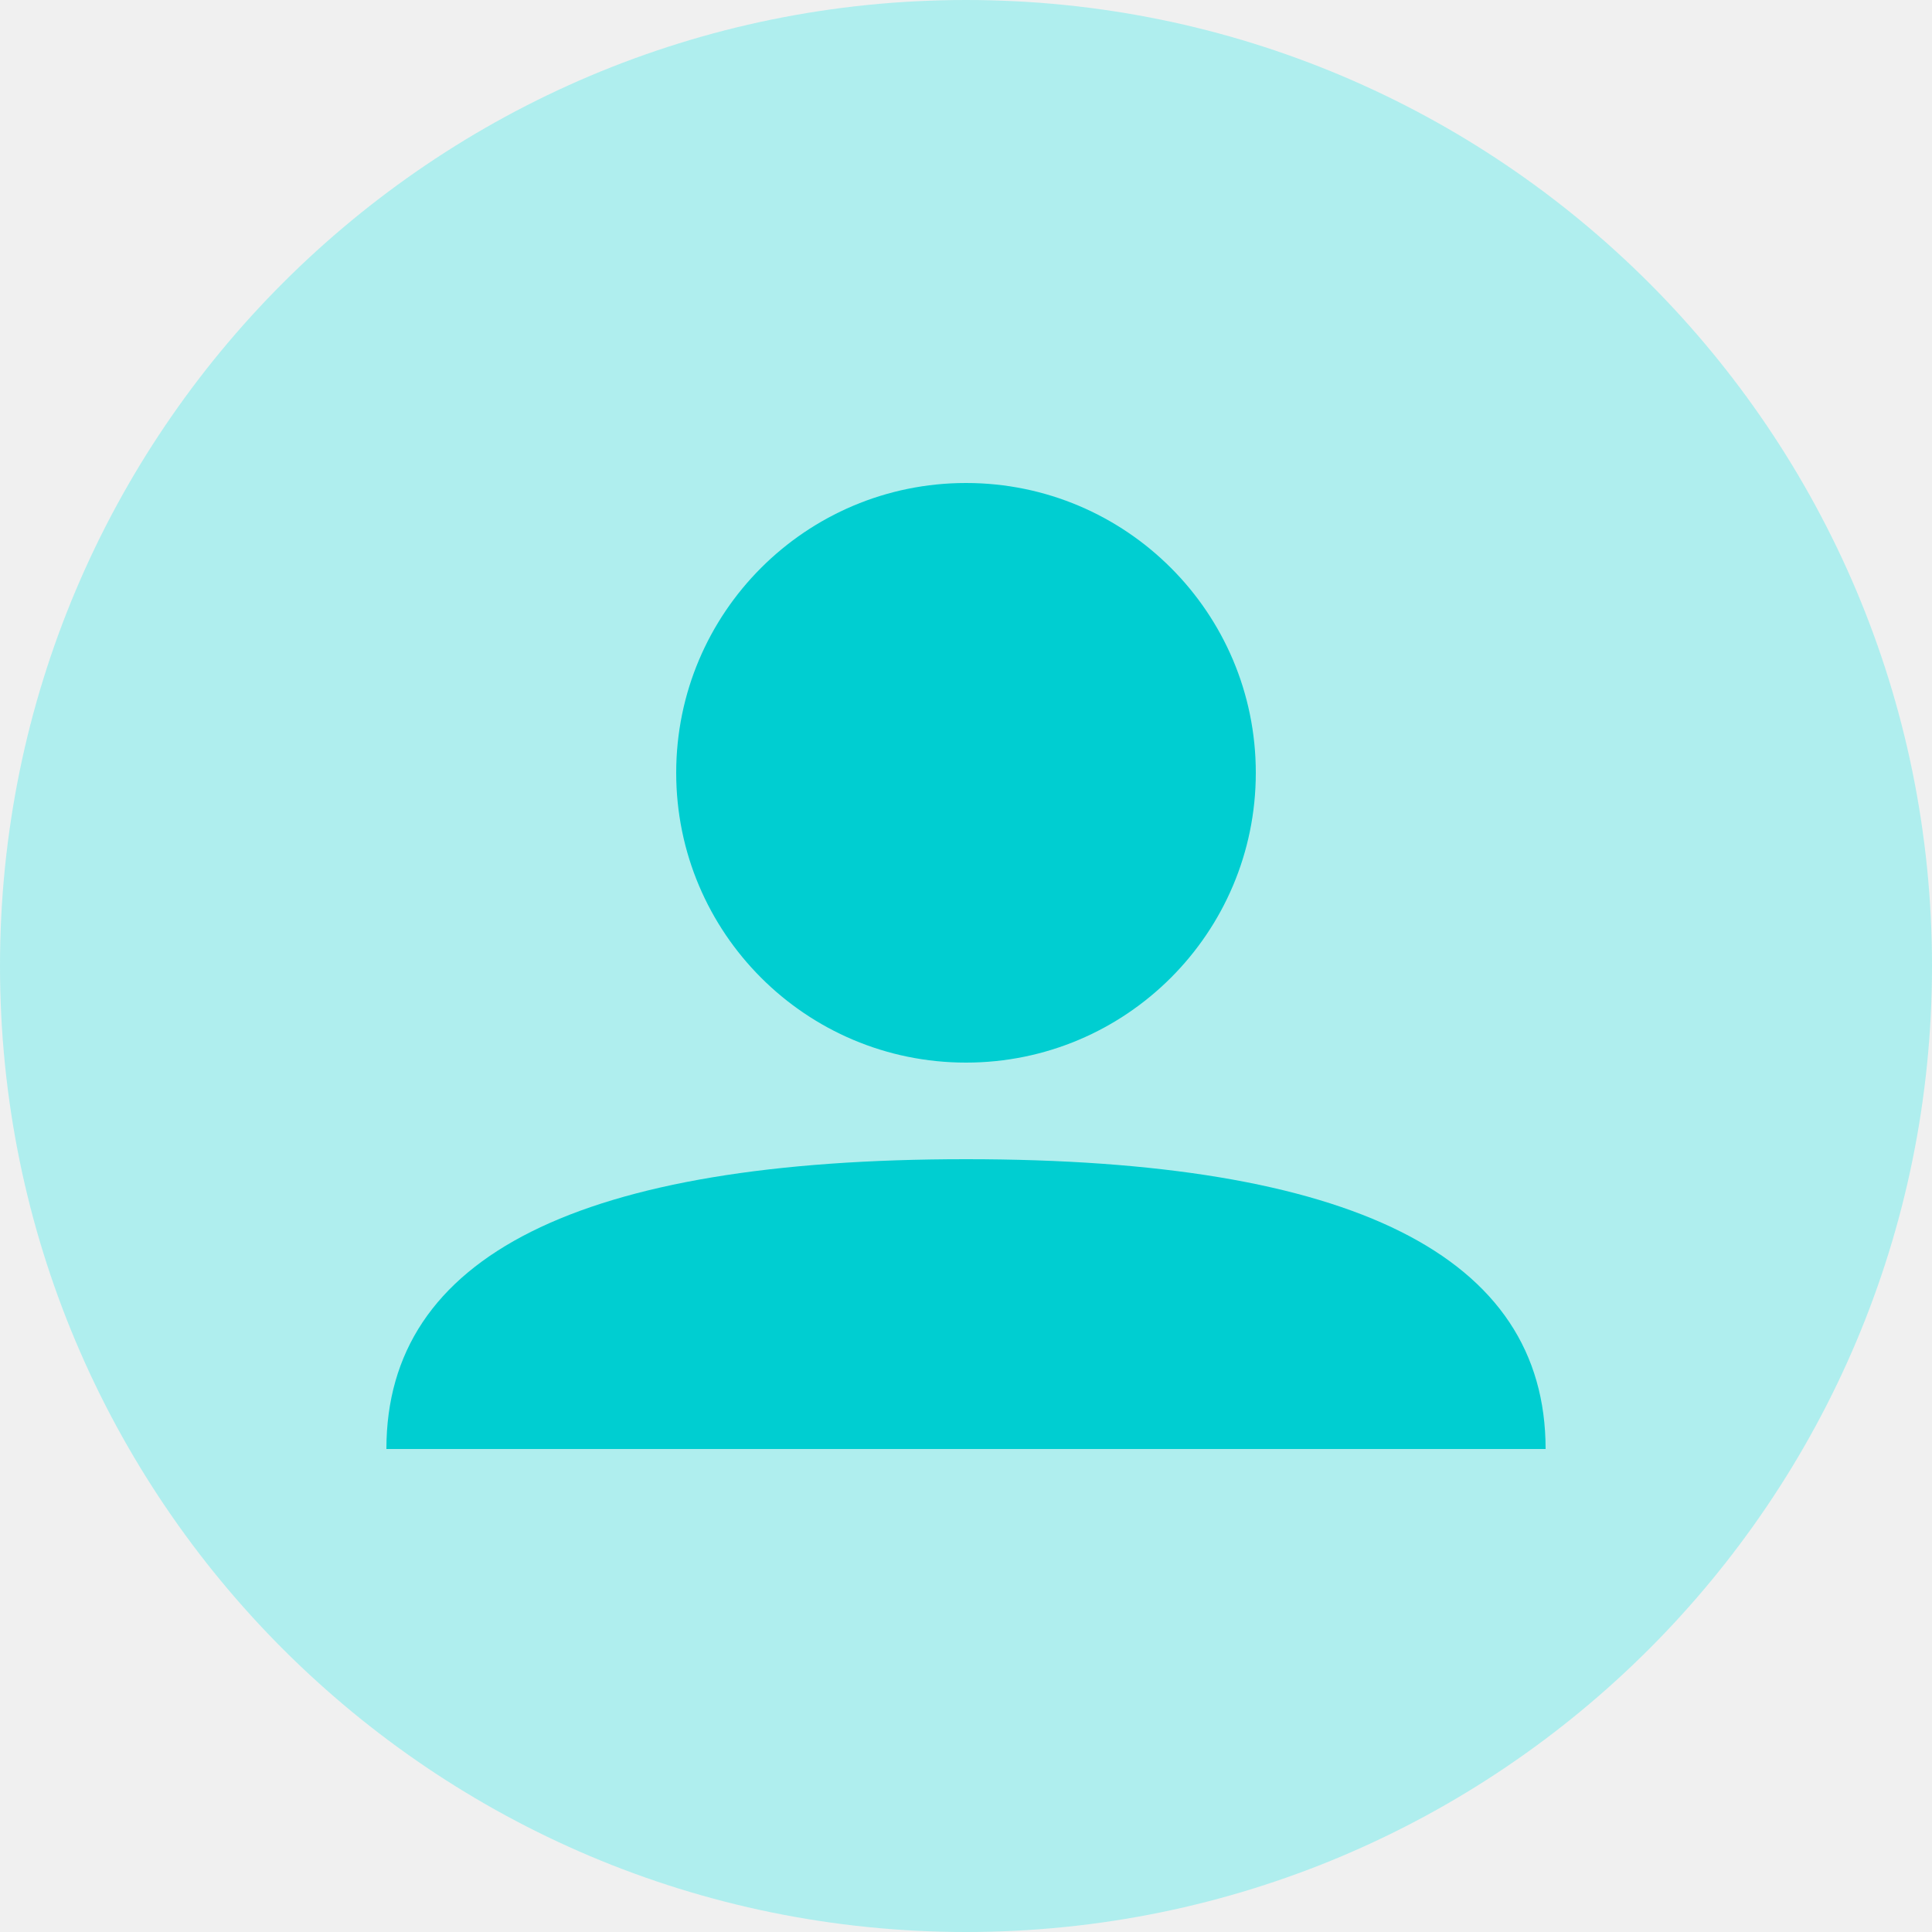
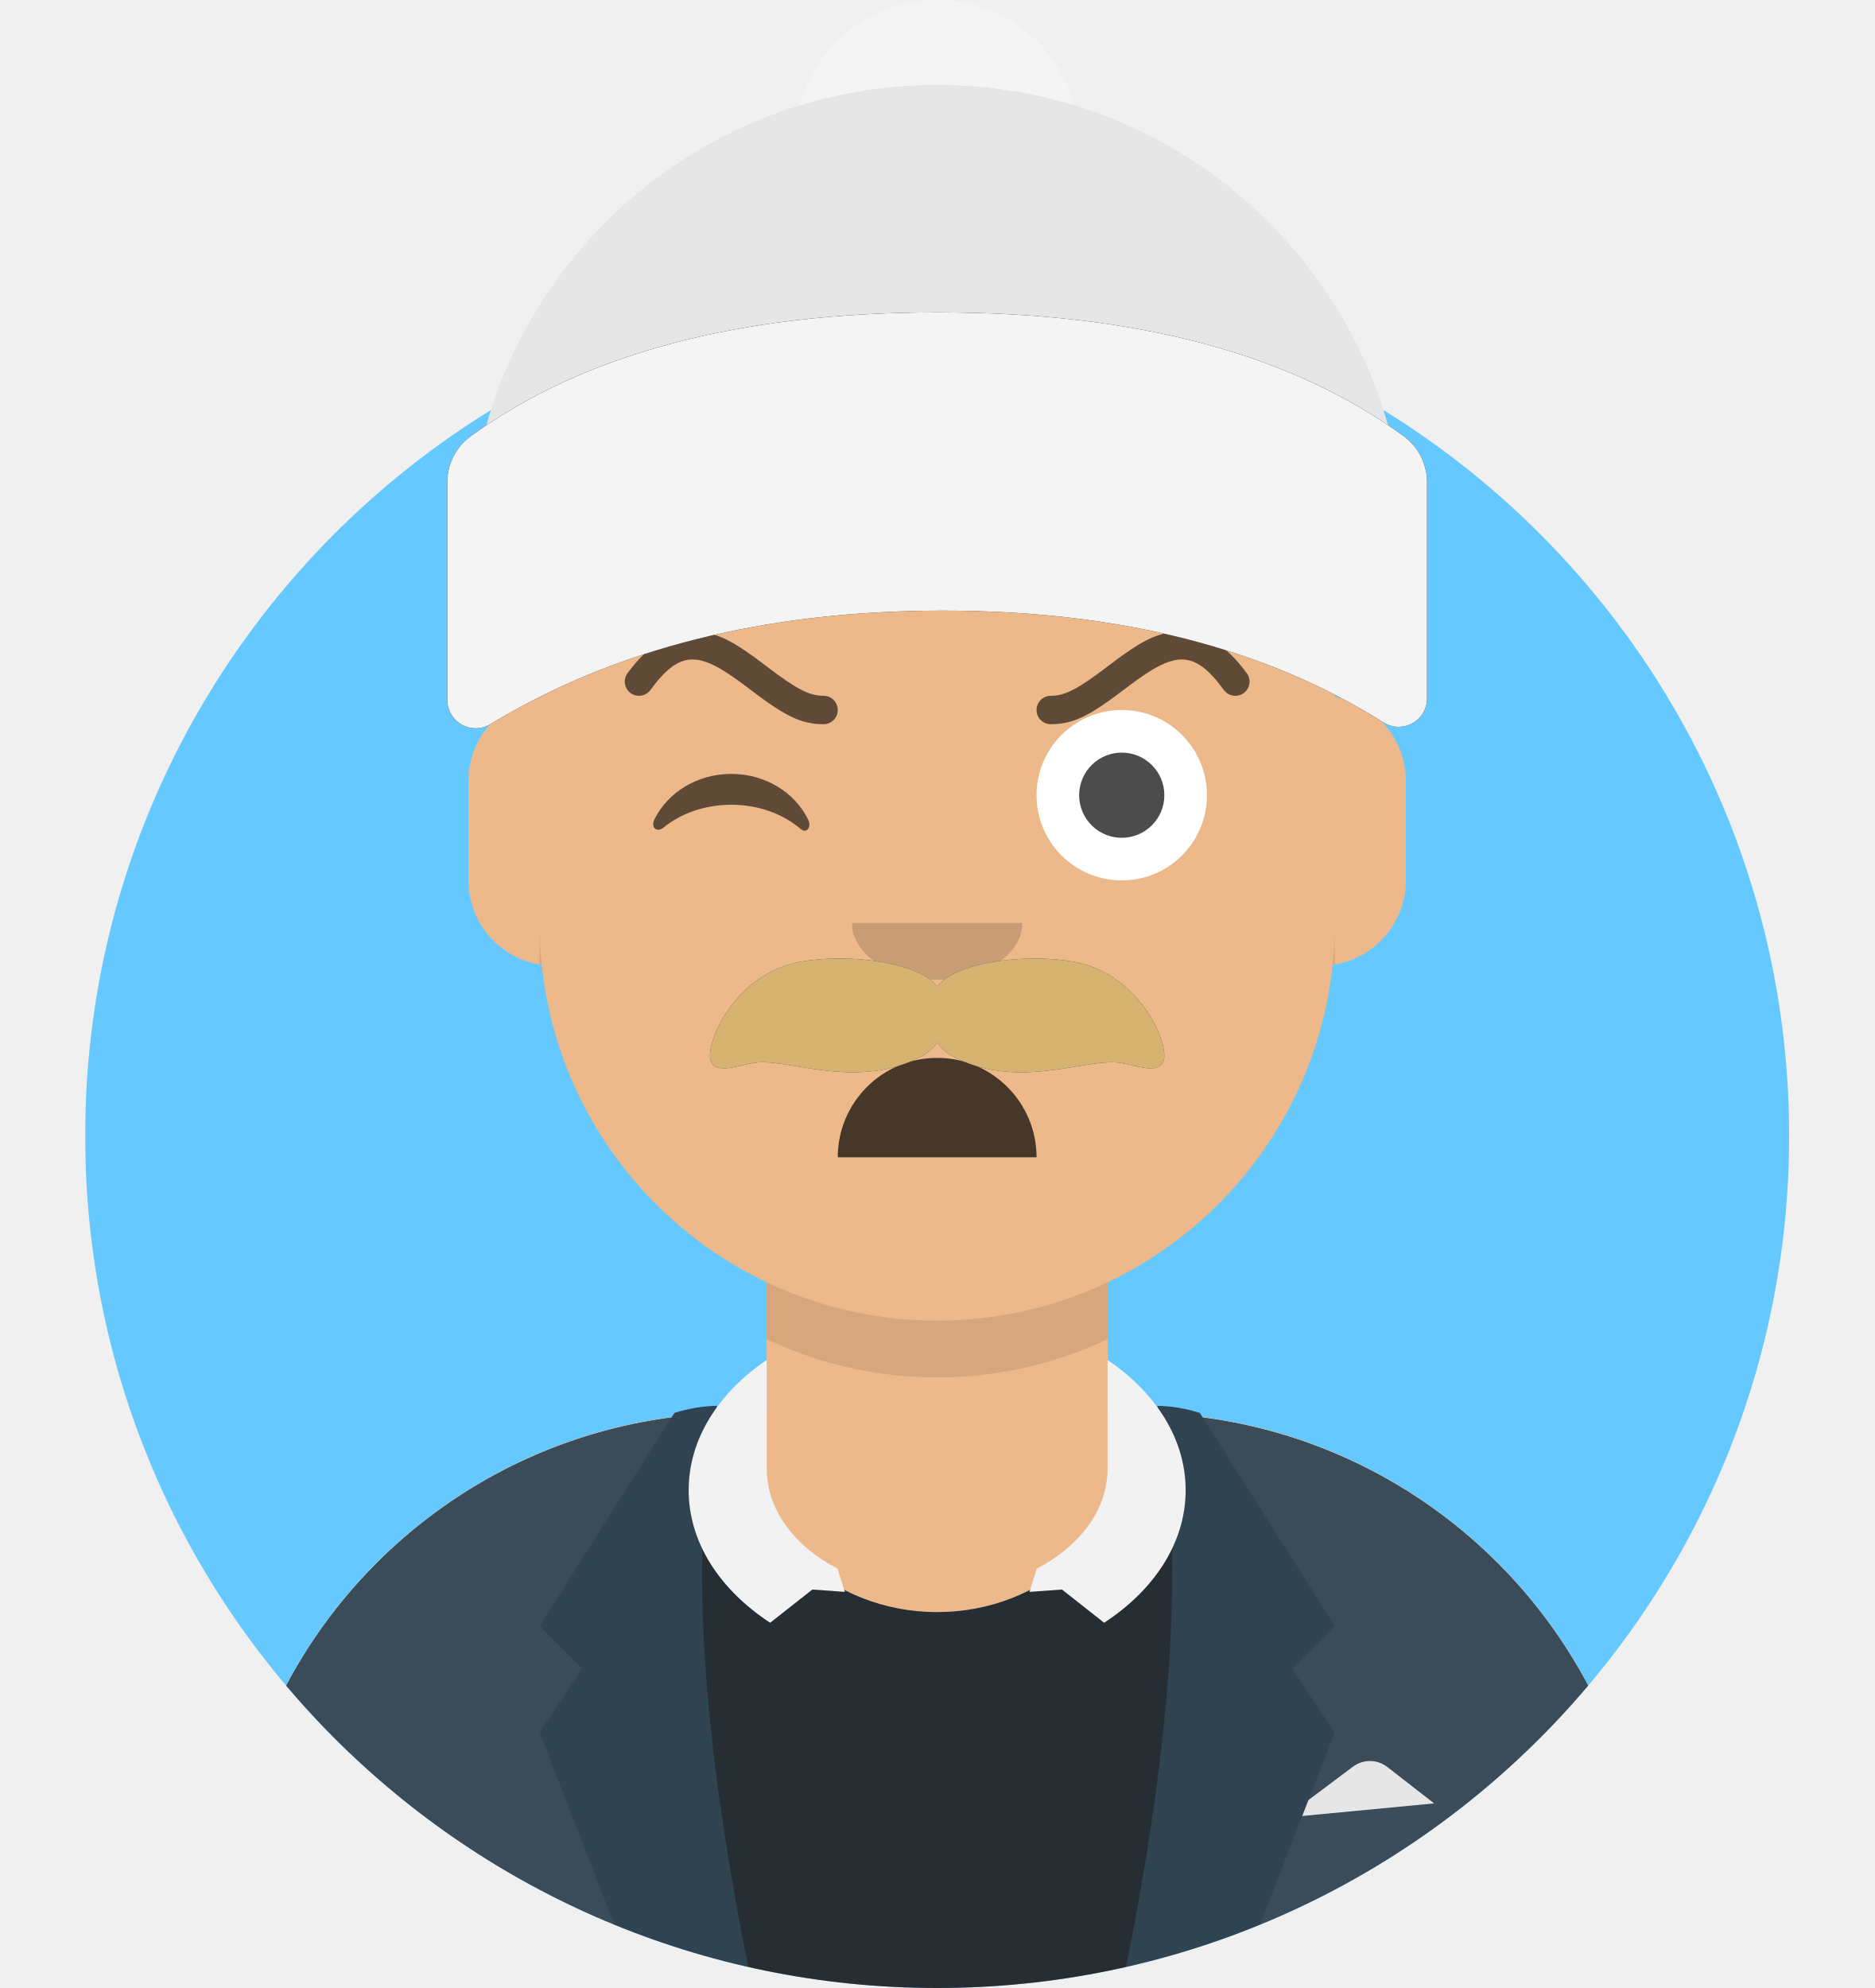
- <svg xmlns="http://www.w3.org/2000/svg" viewBox="0 0 100 100">
-   <circle cx="50" cy="50" r="50" fill="#AFEEEE" />
-   <circle cx="50" cy="40" r="15" fill="#00CED1" />
-   <path d="M 20 75 Q 20 60 50 60 Q 80 60 80 75" fill="#00CED1" />
+ <svg xmlns="http://www.w3.org/2000/svg" xmlns:xlink="http://www.w3.org/1999/xlink" width="264px" height="280px" viewBox="0 0 264 280" version="1.1">
+   <defs>
+     <circle id="react-path-1" cx="120" cy="120" r="120" />
+     <path d="M12,160 C12,226.274 65.726,280 132,280 C198.274,280 252,226.274 252,160 L264,160 L264,-1.42108547e-14 L-3.19744231e-14,-1.42108547e-14 L-3.19744231e-14,160 L12,160 Z" id="react-path-2" />
+     <path d="M124,144.611 L124,163 L128,163 L128,163 C167.765,163 200,195.235 200,235 L200,244 L0,244 L0,235 C-4.86974701e-15,195.235 32.235,163 72,163 L72,163 L76,163 L76,144.611 C58.763,136.422 46.372,119.687 44.305,99.881 C38.48,99.058 34,94.052 34,88 L34,74 C34,68.054 38.325,63.118 44,62.166 L44,56 L44,56 C44,25.072 69.072,5.68137151e-15 100,0 L100,0 L100,0 C130.928,-5.68137151e-15 156,25.072 156,56 L156,62.166 C161.675,63.118 166,68.054 166,74 L166,88 C166,94.052 161.52,99.058 155.695,99.881 C153.628,119.687 141.237,136.422 124,144.611 Z" id="react-path-3" />
+   </defs>
+   <g id="Avataaar" stroke="none" stroke-width="1" fill="none" fill-rule="evenodd">
+     <g transform="translate(-825, -1100)" id="Avataaar/Circle">
+       <g transform="translate(825, 1100)">
+         <g id="Circle" stroke-width="1" fill-rule="evenodd" transform="translate(12, 40)">
+           <mask id="react-mask-4" fill="white">
+             <use xlink:href="#react-path-1" />
+           </mask>
+           <use id="Circle-Background" fill="#E6E6E6" xlink:href="#react-path-1" />
+           <g id="Color/Palette/Blue-01" mask="url(#react-mask-4)" fill="#65C9FF">
+             <rect id="🖍Color" x="0" y="0" width="240" height="240" />
+           </g>
+         </g>
+         <mask id="react-mask-5" fill="white">
+           <use xlink:href="#react-path-2" />
+         </mask>
+         <g id="Mask" />
+         <g id="Avataaar" stroke-width="1" fill-rule="evenodd" mask="url(#react-mask-5)">
+           <g id="Body" transform="translate(32, 36)">
+             <mask id="react-mask-6" fill="white">
+               <use xlink:href="#react-path-3" />
+             </mask>
+             <use fill="#D0C6AC" xlink:href="#react-path-3" />
+             <g id="Skin/👶🏽-03-Brown" mask="url(#react-mask-6)" fill="#EDB98A">
+               <g transform="translate(0, 0)" id="Color">
+                 <rect x="0" y="0" width="264" height="280" />
+               </g>
+             </g>
+             <path d="M156,79 L156,102 C156,132.928 130.928,158 100,158 C69.072,158 44,132.928 44,102 L44,79 L44,94 C44,124.928 69.072,150 100,150 C130.928,150 156,124.928 156,94 L156,79 Z" id="Neck-Shadow" fill-opacity="0.1" fill="#000000" mask="url(#react-mask-6)" />
+           </g>
+           <g id="Clothing/Blazer-+-Sweater" transform="translate(0, 170)">
+             <defs>
+               <path d="M105.192,29.052 L104,29.052 L104,29.052 C64.235,29.052 32,61.287 32,101.052 L32,110 L232,110 L232,101.052 C232,61.287 199.765,29.052 160,29.052 L160,29.052 L158.808,29.052 C158.935,30.035 159,31.036 159,32.052 C159,45.859 146.912,57.052 132,57.052 C117.088,57.052 105,45.859 105,32.052 C105,31.036 105.065,30.035 105.192,29.052 Z" id="react-path-381" />
+             </defs>
+             <mask id="react-mask-382" fill="white">
+               <use xlink:href="#react-path-381" />
+             </mask>
+             <use id="Clothes" fill="#E6E6E6" fill-rule="evenodd" xlink:href="#react-path-381" />
+             <g id="Color/Palette/Black" mask="url(#react-mask-382)" fill-rule="evenodd" fill="#262E33">
+               <rect id="🖍Color" x="0" y="0" width="264" height="110" />
+             </g>
+             <g id="Blazer" stroke-width="1" fill-rule="evenodd" transform="translate(32, 28)">
+               <path d="M68.785,1.122 C30.512,2.804 1.24427139e-14,34.365 0,73.052 L0,82 L69.362,82 C65.961,69.92 64,55.709 64,40.5 C64,26.173 65.74,12.731 68.785,1.122 Z M131.638,82 L200,82 L200,73.052 C200,34.707 170.025,3.363 132.229,1.174 C135.265,12.771 137,26.194 137,40.5 C137,55.709 135.039,69.92 131.638,82 Z" id="Saco" fill="#3A4C5A" />
+               <path d="M149,58 L158.556,50.833 L158.556,50.833 C159.999,49.751 161.988,49.768 163.412,50.876 L170,56 L149,58 Z" id="Pocket-hanky" fill="#E6E6E6" />
+               <path d="M69,1.13686838e-13 C65,19.333 66.667,46.667 74,82 L58,82 L44,46 L50,37 L44,31 L63,1 C65.028,0.369 67.028,0.036 69,1.13686838e-13 Z" id="Wing" fill="#2F4351" />
+               <path d="M151,1.13686838e-13 C147,19.333 148.667,46.667 156,82 L140,82 L126,46 L132,37 L126,31 L145,1 C147.028,0.369 149.028,0.036 151,1.13686838e-13 Z" id="Wing" fill="#2F4351" transform="translate(141, 41) scale(-1, 1) translate(-141, -41) " />
+             </g>
+             <path d="M156,21.539 C162.772,26.136 167,32.656 167,39.888 C167,47.289 162.572,53.945 155.52,58.556 L149.579,53.876 L145,54.208 L146,51.057 L145.922,50.996 C152.022,47.853 156,42.7 156,36.877 L156,21.539 Z M108,21.539 C101.228,26.136 97,32.656 97,39.888 C97,47.289 101.428,53.945 108.48,58.556 L114.421,53.876 L119,54.208 L118,51.057 L118.078,50.996 C111.978,47.853 108,42.7 108,36.877 L108,21.539 Z" id="Collar" fill="#F2F2F2" fill-rule="evenodd" />
+           </g>
+           <g id="Face" transform="translate(76, 82)" fill="#000000">
+             <g id="Mouth/Disbelief" transform="translate(2, 52)" fill-opacity="0.7" fill="#000000">
+               <path d="M40,15 C40,22.732 46.268,29 54,29 L54,29 C61.732,29 68,22.732 68,15" id="Mouth" transform="translate(54, 22) scale(1, -1) translate(-54, -22) " />
+             </g>
+             <g id="Nose/Default" transform="translate(28, 40)" fill-opacity="0.16">
+               <path d="M16,8 C16,12.418 21.373,16 28,16 L28,16 C34.627,16 40,12.418 40,8" id="Nose" />
+             </g>
+             <g id="Eyes/Wink-Wacky-😜" transform="translate(0, 8)">
+               <circle id="Cornea?-I-don't-know" fill="#FFFFFF" cx="82" cy="22" r="12" />
+               <circle id="Eye" fill-opacity="0.7" fill="#000000" cx="82" cy="22" r="6" />
+               <path d="M16.16,25.447 C18.007,21.649 22.164,19 26.998,19 C31.814,19 35.959,21.63 37.815,25.407 C38.367,26.529 37.582,27.447 36.791,26.767 C34.34,24.66 30.859,23.344 26.998,23.344 C23.257,23.344 19.874,24.579 17.438,26.572 C16.547,27.3 15.62,26.558 16.16,25.447 Z" id="Winky-Doodle" fill-opacity="0.6" fill="#000000" />
+             </g>
+             <g id="Eyebrow/Outline/Angry" fill-opacity="0.6" fill-rule="nonzero">
+               <path d="M15.611,15.185 C19.852,9.416 22.489,9.701 28.924,14.556 C29.106,14.694 29.221,14.781 29.594,15.064 C34.422,18.726 36.708,20 40,20 C41.105,20 42,19.105 42,18 C42,16.895 41.105,16 40,16 C37.934,16 36.099,14.978 32.011,11.877 C31.636,11.592 31.519,11.504 31.333,11.364 C27.574,8.527 25.374,7.287 22.638,6.992 C18.954,6.594 15.58,8.474 12.389,12.815 C11.734,13.705 11.925,14.957 12.815,15.611 C13.705,16.266 14.957,16.075 15.611,15.185 Z" id="Eyebrow" />
+               <path d="M73.611,15.185 C77.852,9.416 80.489,9.701 86.924,14.556 C87.106,14.694 87.221,14.781 87.594,15.064 C92.422,18.726 94.708,20 98,20 C99.105,20 100,19.105 100,18 C100,16.895 99.105,16 98,16 C95.934,16 94.099,14.978 90.011,11.877 C89.636,11.592 89.519,11.504 89.333,11.364 C85.574,8.527 83.374,7.287 80.638,6.992 C76.954,6.594 73.58,8.474 70.389,12.815 C69.734,13.705 69.925,14.957 70.815,15.611 C71.705,16.266 72.957,16.075 73.611,15.185 Z" id="Eyebrow" transform="translate(84.99993, 13.47006) scale(-1, 1) translate(-84.99993, -13.47006) " />
+             </g>
+           </g>
+           <g id="Top">
+             <defs>
+               <rect id="react-path-388" x="0" y="0" width="264" height="280" />
+               <path d="M66,0 L66,0 C102.451,-6.69590214e-15 132,29.549 132,66 L132,71 L0,71 L0,66 C-4.46393476e-15,29.549 29.549,6.69590214e-15 66,0 Z" id="react-path-386" />
+               <filter x="-0.7%" y="-1.7%" width="101.4%" height="106.8%" filterUnits="objectBoundingBox" id="react-filter-383">
+                 <feOffset dx="0" dy="2" in="SourceAlpha" result="shadowOffsetOuter1" />
+                 <feColorMatrix values="0 0 0 0 0   0 0 0 0 0   0 0 0 0 0  0 0 0 0.1 0" type="matrix" in="shadowOffsetOuter1" />
+               </filter>
+               <path d="M67.285,61.451 C83.23,49.817 105.159,44 133.073,44 C160.985,44 182.872,49.817 198.732,61.45 L198.732,61.45 C200.786,62.957 202,65.352 202,67.9 L202,98.37 C202,100.579 200.209,102.37 198,102.37 C197.244,102.37 196.504,102.156 195.865,101.753 C179.223,91.251 158.536,86 133.804,86 C108.883,86 87.64,91.331 70.076,101.994 L70.076,101.994 C68.187,103.141 65.727,102.539 64.581,100.651 C64.201,100.025 64,99.307 64,98.575 L64,67.914 C64,65.359 65.221,62.957 67.285,61.451 Z" id="react-path-387" />
+             </defs>
+             <mask id="react-mask-384" fill="white">
+               <use xlink:href="#react-path-388" />
+             </mask>
+             <g id="Mask" />
+             <g id="Top/Accessories/Winter-Hat-3" transform="translate(-1, 0)">
+               <g id="hat" stroke-width="1" fill-rule="evenodd" transform="translate(67, 12)">
+                 <circle id="puff" fill="#F4F4F4" cx="66" cy="8" r="20" />
+                 <mask id="react-mask-385" fill="white">
+                   <use xlink:href="#react-path-386" />
+                 </mask>
+                 <use id="hat-mask" fill="#D8D8D8" xlink:href="#react-path-386" />
+                 <g id="Color/Palette/Gray-01" mask="url(#react-mask-385)" fill-rule="evenodd" fill="#E6E6E6">
+                   <rect id="🖍Color" x="0" y="0" width="264" height="280" />
+                 </g>
+               </g>
+               <g id="hat-front">
+                 <use fill="black" fill-opacity="1" filter="url(#react-path-387)" xlink:href="#react-path-387" />
+                 <use fill="#F4F4F4" fill-rule="evenodd" xlink:href="#react-path-387" />
+               </g>
+               <g id="Facial-Hair/Moustache-Magnum" transform="translate(49, 72)">
+                 <defs>
+                   <path d="M83.998,74.84 C83.457,75.609 82.761,76.25 81.95,76.689 C73.048,81.51 63.877,77.332 58.876,77.63 C56.46,77.774 53.341,79.415 52.216,77.679 C50.977,75.767 55.068,65.221 64.721,63.464 C71.731,62.189 81.497,63.602 83.998,66.938 C86.499,63.602 96.265,62.189 103.274,63.464 C112.928,65.221 117.019,75.767 115.78,77.679 C114.655,79.415 111.536,77.774 109.12,77.63 C104.119,77.332 94.948,81.51 86.046,76.689 C85.235,76.25 84.539,75.609 83.998,74.84 Z" id="react-path-390" />
+                 </defs>
+                 <mask id="react-mask-389" fill="white">
+                   <use xlink:href="#react-path-390" />
+                 </mask>
+                 <use id="Hey..." fill="#28354B" fill-rule="evenodd" xlink:href="#react-path-390" />
+                 <g id="Color/Hair/Brown" mask="url(#react-mask-389)" fill="#D6B370">
+                   <g transform="translate(-32, 0)" id="Color">
+                     <rect x="0" y="0" width="264" height="244" />
+                   </g>
+                 </g>
+               </g>
+             </g>
+           </g>
+         </g>
+       </g>
+     </g>
+   </g>
</svg>
